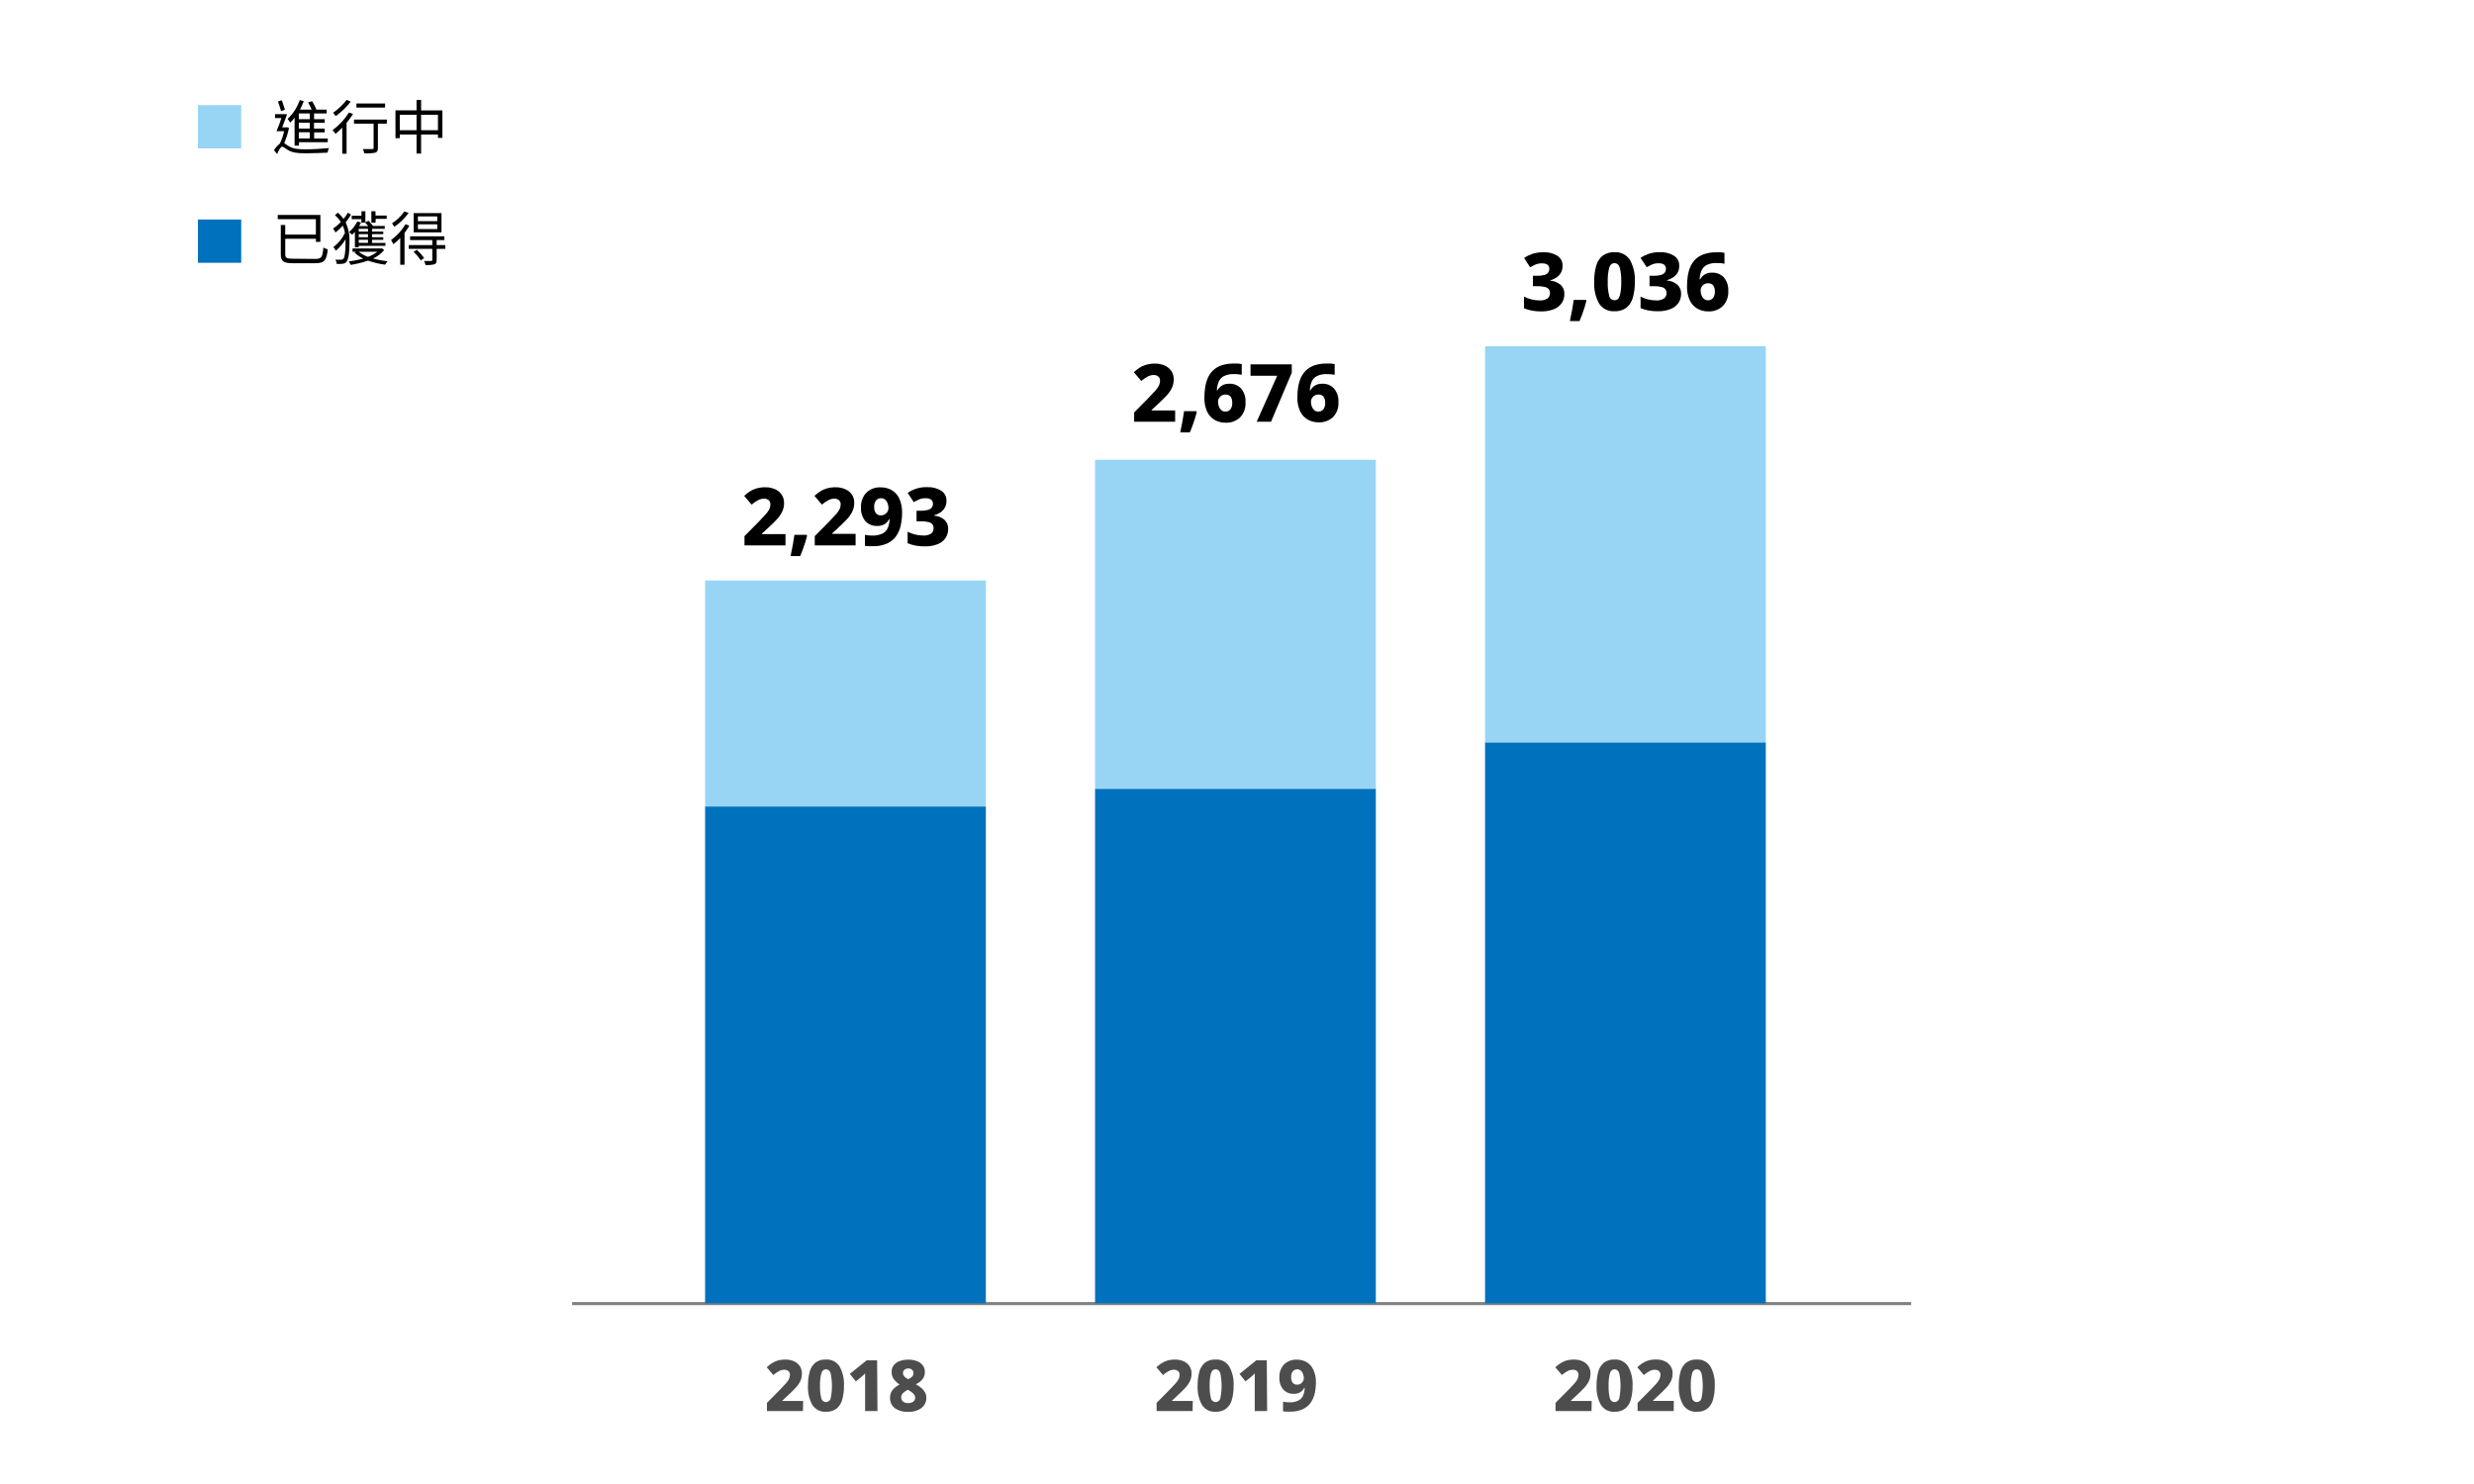
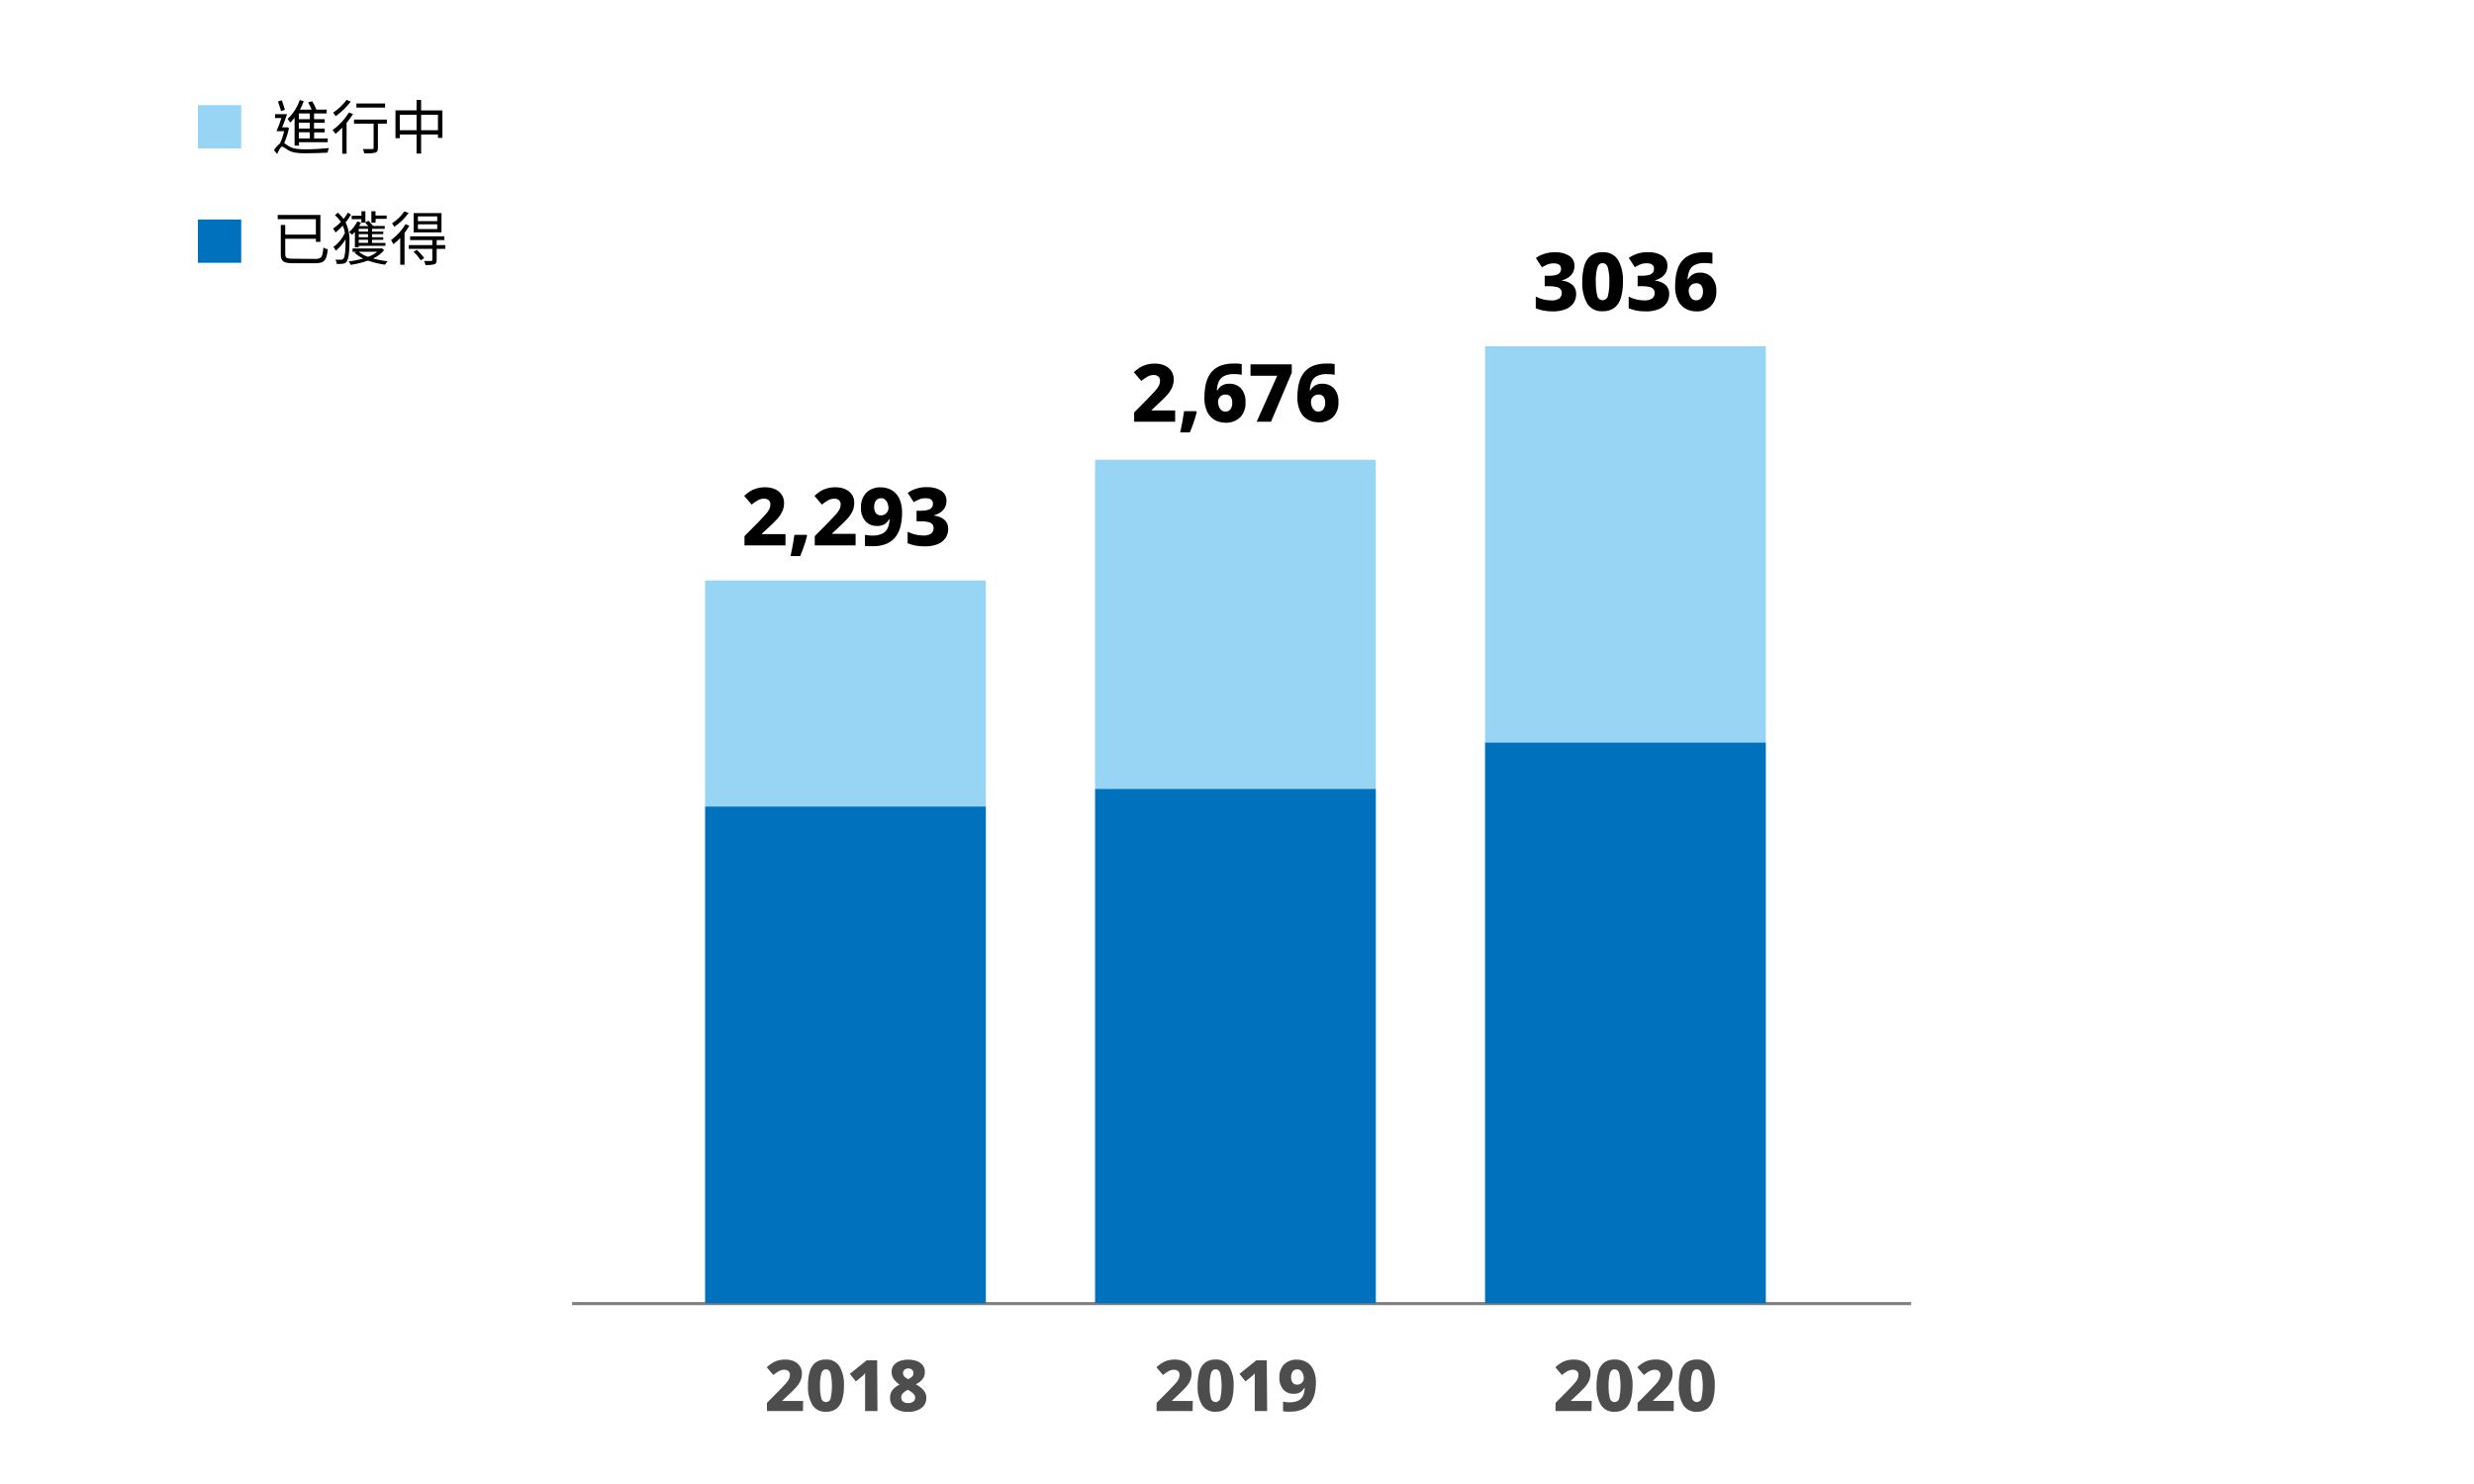
<svg xmlns="http://www.w3.org/2000/svg" viewBox="0 0 800 480">
  <defs>
    <style>.a{fill:none;stroke:gray;stroke-miterlimit:10;}.b{fill:#98d5f4;}.c{fill:#0071bc;}.d{fill:#4d4d4d;}</style>
  </defs>
  <line class="a" x1="185" y1="421.65" x2="618" y2="421.65" />
  <rect class="b" x="228" y="187.76" width="90.79" height="73.11" />
  <rect class="b" x="354.1" y="148.71" width="90.79" height="106.45" />
  <rect class="b" x="480.21" y="112" width="90.79" height="128.17" />
  <rect class="c" x="228" y="260.87" width="90.79" height="160.69" />
  <rect class="c" x="354.1" y="255.16" width="90.79" height="166.4" />
  <rect class="c" x="480.21" y="240.17" width="90.79" height="181.39" />
  <path class="d" d="M259.64,456.41H248v-2.65l4.07-4.11c.83-.86,1.49-1.57,2-2.12a7.06,7.06,0,0,0,1.05-1.46,3.11,3.11,0,0,0,.31-1.35,1.52,1.52,0,0,0-.52-1.27,2,2,0,0,0-1.3-.4,3.67,3.67,0,0,0-1.71.43,10.53,10.53,0,0,0-1.83,1.27l-2.14-2.51a15.23,15.23,0,0,1,1.52-1.21,7.3,7.3,0,0,1,1.9-.92,8.72,8.72,0,0,1,2.63-.35,6.44,6.44,0,0,1,2.85.58,4.43,4.43,0,0,1,1.84,1.59,4.14,4.14,0,0,1,.64,2.29,5.9,5.9,0,0,1-.52,2.51,9,9,0,0,1-1.57,2.23c-.69.73-1.53,1.56-2.53,2.48l-1.7,1.57v.13h6.72Z" />
  <path class="d" d="M272.91,448.2a15.81,15.81,0,0,1-.57,4.53,5.61,5.61,0,0,1-1.84,2.9,5.36,5.36,0,0,1-3.41,1,4.83,4.83,0,0,1-4.43-2.23,11.71,11.71,0,0,1-1.39-6.21,16.27,16.27,0,0,1,.56-4.54,5.62,5.62,0,0,1,1.84-2.91,5.32,5.32,0,0,1,3.42-1A4.83,4.83,0,0,1,271.5,442,11.67,11.67,0,0,1,272.91,448.2Zm-7.75,0a14.61,14.61,0,0,0,.4,4,1.55,1.55,0,0,0,3.06,0,19.9,19.9,0,0,0,0-7.94q-.4-1.35-1.53-1.35t-1.53,1.35A14.71,14.71,0,0,0,265.16,448.2Z" />
  <path class="d" d="M283.74,456.41h-4v-8.86c0-.19,0-.49,0-.89s0-.82,0-1.27,0-.84,0-1.19a7.07,7.07,0,0,1-.5.54l-.6.54-1.89,1.54-1.95-2.44,5.45-4.39h3.38Z" />
  <path class="d" d="M293.7,439.78a8,8,0,0,1,2.72.44,4.19,4.19,0,0,1,1.92,1.32,3.37,3.37,0,0,1,.72,2.2,3.63,3.63,0,0,1-.82,2.45,6.23,6.23,0,0,1-2.08,1.55,12.3,12.3,0,0,1,1.6,1.06,5.32,5.32,0,0,1,1.27,1.41,3.53,3.53,0,0,1,.51,1.9,4,4,0,0,1-1.53,3.28,6.69,6.69,0,0,1-4.33,1.25,6.79,6.79,0,0,1-4.4-1.22,4,4,0,0,1-1.47-3.24,4,4,0,0,1,.89-2.71,7.15,7.15,0,0,1,2.19-1.64,7.4,7.4,0,0,1-1.81-1.67,3.83,3.83,0,0,1-.76-2.45,3.32,3.32,0,0,1,.72-2.17,4.31,4.31,0,0,1,1.94-1.32A8.08,8.08,0,0,1,293.7,439.78ZM291.42,452a1.69,1.69,0,0,0,.56,1.31,2.4,2.4,0,0,0,1.65.51,2.6,2.6,0,0,0,1.74-.49,1.59,1.59,0,0,0,.56-1.26,1.66,1.66,0,0,0-.33-1,3.85,3.85,0,0,0-.82-.79c-.32-.22-.62-.41-.9-.58l-.3-.19a5.94,5.94,0,0,0-1.55,1.06A1.94,1.94,0,0,0,291.42,452Zm2.26-9.36a1.84,1.84,0,0,0-1.2.39,1.29,1.29,0,0,0-.48,1.06,1.59,1.59,0,0,0,.49,1.19,4.35,4.35,0,0,0,1.19.83,5,5,0,0,0,1.17-.76,1.57,1.57,0,0,0,.53-1.26,1.28,1.28,0,0,0-.5-1.06A1.88,1.88,0,0,0,293.68,442.61Z" />
  <path class="d" d="M385.64,456.41H374v-2.65l4.07-4.11c.83-.86,1.49-1.57,2-2.12a7.06,7.06,0,0,0,1.05-1.46,3.11,3.11,0,0,0,.31-1.35,1.52,1.52,0,0,0-.52-1.27,2,2,0,0,0-1.3-.4,3.67,3.67,0,0,0-1.71.43,10.53,10.53,0,0,0-1.83,1.27l-2.14-2.51a15.23,15.23,0,0,1,1.52-1.21,7.3,7.3,0,0,1,1.9-.92,8.72,8.72,0,0,1,2.63-.35,6.44,6.44,0,0,1,2.85.58,4.43,4.43,0,0,1,1.84,1.59,4.14,4.14,0,0,1,.64,2.29,5.9,5.9,0,0,1-.52,2.51,9,9,0,0,1-1.57,2.23c-.69.73-1.53,1.56-2.53,2.48l-1.7,1.57v.13h6.72Z" />
  <path class="d" d="M398.91,448.2a15.81,15.81,0,0,1-.57,4.53,5.61,5.61,0,0,1-1.84,2.9,5.36,5.36,0,0,1-3.41,1,4.83,4.83,0,0,1-4.43-2.23,11.71,11.71,0,0,1-1.39-6.21,16.27,16.27,0,0,1,.56-4.54,5.62,5.62,0,0,1,1.84-2.91,5.32,5.32,0,0,1,3.42-1A4.83,4.83,0,0,1,397.5,442,11.67,11.67,0,0,1,398.91,448.2Zm-7.75,0a14.61,14.61,0,0,0,.4,4,1.55,1.55,0,0,0,3.06,0,19.9,19.9,0,0,0,0-7.94q-.4-1.35-1.53-1.35t-1.53,1.35A14.71,14.71,0,0,0,391.16,448.2Z" />
  <path class="d" d="M409.74,456.41h-4v-8.86c0-.19,0-.49,0-.89s0-.82,0-1.27,0-.84,0-1.19a7.07,7.07,0,0,1-.5.54l-.6.54-1.89,1.54-1.95-2.44,5.45-4.39h3.38Z" />
  <path class="d" d="M425.52,447.09a16.85,16.85,0,0,1-.4,3.7,8.42,8.42,0,0,1-1.36,3,6.46,6.46,0,0,1-2.58,2.06,9.65,9.65,0,0,1-4.06.75c-.32,0-.7,0-1.14,0a9.29,9.29,0,0,1-1.09-.1v-3.13a9.3,9.3,0,0,0,2,.21,6.36,6.36,0,0,0,3-.59,3.29,3.29,0,0,0,1.51-1.64,7.24,7.24,0,0,0,.5-2.44h-.14a4.26,4.26,0,0,1-1.21,1.36,3.83,3.83,0,0,1-2.26.55,4.25,4.25,0,0,1-3.33-1.38,5.63,5.63,0,0,1-1.25-3.91,5.74,5.74,0,0,1,1.52-4.22,5.6,5.6,0,0,1,4.17-1.53,6.16,6.16,0,0,1,3.08.78,5.36,5.36,0,0,1,2.18,2.41A9.19,9.19,0,0,1,425.52,447.09Zm-6-4.18a1.86,1.86,0,0,0-1.45.62,2.87,2.87,0,0,0-.55,2,2.74,2.74,0,0,0,.48,1.71,1.75,1.75,0,0,0,1.47.62,2,2,0,0,0,1.54-.66,2,2,0,0,0,.6-1.39,4.16,4.16,0,0,0-.23-1.35,2.64,2.64,0,0,0-.69-1.08A1.68,1.68,0,0,0,419.54,442.91Z" />
  <path class="d" d="M514.64,456.41H503v-2.65l4.07-4.11c.83-.86,1.49-1.57,2-2.12a7.06,7.06,0,0,0,1.05-1.46,3.11,3.11,0,0,0,.31-1.35,1.52,1.52,0,0,0-.52-1.27,2,2,0,0,0-1.3-.4,3.67,3.67,0,0,0-1.71.43,10.53,10.53,0,0,0-1.83,1.27l-2.14-2.51a15.23,15.23,0,0,1,1.52-1.21,7.3,7.3,0,0,1,1.9-.92,8.72,8.72,0,0,1,2.63-.35,6.44,6.44,0,0,1,2.85.58,4.43,4.43,0,0,1,1.84,1.59,4.14,4.14,0,0,1,.64,2.29,5.9,5.9,0,0,1-.52,2.51,9,9,0,0,1-1.57,2.23c-.69.73-1.53,1.56-2.53,2.48l-1.7,1.57v.13h6.72Z" />
  <path class="d" d="M527.91,448.2a15.81,15.81,0,0,1-.57,4.53,5.61,5.61,0,0,1-1.84,2.9,5.36,5.36,0,0,1-3.41,1,4.83,4.83,0,0,1-4.43-2.23,11.71,11.71,0,0,1-1.39-6.21,16.27,16.27,0,0,1,.56-4.54,5.62,5.62,0,0,1,1.84-2.91,5.32,5.32,0,0,1,3.42-1A4.83,4.83,0,0,1,526.5,442,11.67,11.67,0,0,1,527.91,448.2Zm-7.75,0a14.61,14.61,0,0,0,.4,4,1.55,1.55,0,0,0,3.06,0,19.9,19.9,0,0,0,0-7.94q-.4-1.35-1.53-1.35t-1.53,1.35A14.71,14.71,0,0,0,520.16,448.2Z" />
  <path class="d" d="M541.22,456.41H529.54v-2.65l4.07-4.11c.83-.86,1.49-1.57,2-2.12a6.61,6.61,0,0,0,1-1.46,3,3,0,0,0,.32-1.35,1.52,1.52,0,0,0-.52-1.27,2.06,2.06,0,0,0-1.3-.4,3.64,3.64,0,0,0-1.71.43,10.17,10.17,0,0,0-1.83,1.27l-2.14-2.51A15.23,15.23,0,0,1,531,441a7.23,7.23,0,0,1,1.89-.92,8.84,8.84,0,0,1,2.64-.35,6.44,6.44,0,0,1,2.85.58,4.43,4.43,0,0,1,1.84,1.59,4.14,4.14,0,0,1,.64,2.29,5.76,5.76,0,0,1-.53,2.51,8.71,8.71,0,0,1-1.56,2.23c-.69.73-1.53,1.56-2.53,2.48l-1.7,1.57v.13h6.71Z" />
  <path class="d" d="M554.49,448.2a15.84,15.84,0,0,1-.56,4.53,5.68,5.68,0,0,1-1.84,2.9,5.36,5.36,0,0,1-3.41,1,4.83,4.83,0,0,1-4.43-2.23,11.71,11.71,0,0,1-1.39-6.21,15.91,15.91,0,0,1,.56-4.54,5.56,5.56,0,0,1,1.84-2.91,5.32,5.32,0,0,1,3.42-1,4.84,4.84,0,0,1,4.41,2.23A11.68,11.68,0,0,1,554.49,448.2Zm-7.75,0a14.54,14.54,0,0,0,.41,4,1.55,1.55,0,0,0,3.06,0,19.9,19.9,0,0,0,0-7.94q-.4-1.35-1.53-1.35t-1.53,1.35A14.64,14.64,0,0,0,546.74,448.2Z" />
  <path d="M380,136.41H366.74v-3l4.6-4.65c.94-1,1.68-1.77,2.24-2.4a7.61,7.61,0,0,0,1.18-1.65,3.3,3.3,0,0,0,.35-1.52,1.7,1.7,0,0,0-.58-1.44,2.35,2.35,0,0,0-1.47-.46,4.15,4.15,0,0,0-1.94.5,11.77,11.77,0,0,0-2.07,1.43l-2.41-2.84a17.59,17.59,0,0,1,1.71-1.36,8,8,0,0,1,2.15-1,9.55,9.55,0,0,1,3-.41,7.3,7.3,0,0,1,3.23.67,5.09,5.09,0,0,1,2.08,1.79,4.75,4.75,0,0,1,.73,2.59,6.55,6.55,0,0,1-.6,2.83,10.06,10.06,0,0,1-1.77,2.53c-.78.83-1.73,1.76-2.86,2.8l-1.92,1.77v.16H380Z" />
  <path d="M386.81,133l.18.28c-.15.63-.35,1.33-.59,2.11s-.51,1.56-.8,2.34-.56,1.49-.84,2.13h-3.12c.24-1.11.48-2.28.71-3.53s.41-2.36.54-3.33Z" />
  <path d="M389.46,128.53a21.15,21.15,0,0,1,.24-3.17,12,12,0,0,1,.82-3,7.87,7.87,0,0,1,1.65-2.47,7.32,7.32,0,0,1,2.73-1.69,11.75,11.75,0,0,1,4.05-.61c.37,0,.8,0,1.32,0a10.16,10.16,0,0,1,1.26.16v3.48c-.35-.07-.73-.12-1.13-.17s-.87-.06-1.37-.06a6.84,6.84,0,0,0-3.27.65,3.75,3.75,0,0,0-1.68,1.84,8.31,8.31,0,0,0-.59,2.79h.16a4.66,4.66,0,0,1,1.43-1.54,4.25,4.25,0,0,1,2.42-.62,4.92,4.92,0,0,1,3.85,1.56,6.36,6.36,0,0,1,1.4,4.39A6.47,6.47,0,0,1,401,135a6.34,6.34,0,0,1-4.69,1.72,7,7,0,0,1-3.5-.87,6.13,6.13,0,0,1-2.46-2.68A10.24,10.24,0,0,1,389.46,128.53Zm6.79,4.6a2,2,0,0,0,1.6-.7,3.3,3.3,0,0,0,.61-2.21,3.1,3.1,0,0,0-.52-1.9,1.93,1.93,0,0,0-1.64-.7,2.26,2.26,0,0,0-1.79.73,2.29,2.29,0,0,0-.65,1.59,4.29,4.29,0,0,0,.26,1.49,2.94,2.94,0,0,0,.79,1.22A1.93,1.93,0,0,0,396.25,133.13Z" />
  <path d="M406.36,136.41,413,121.54h-8.63v-3.69h13.34v2.7L411,136.41Z" />
  <path d="M419.52,128.53a22.54,22.54,0,0,1,.23-3.17,12.47,12.47,0,0,1,.82-3,7.87,7.87,0,0,1,1.65-2.47,7.32,7.32,0,0,1,2.73-1.69,11.77,11.77,0,0,1,4.06-.61c.36,0,.8,0,1.31,0a10.16,10.16,0,0,1,1.26.16v3.48c-.34-.07-.72-.12-1.13-.17s-.86-.06-1.36-.06a6.85,6.85,0,0,0-3.28.65,3.75,3.75,0,0,0-1.68,1.84,8.08,8.08,0,0,0-.58,2.79h.15a4.77,4.77,0,0,1,1.43-1.54,4.28,4.28,0,0,1,2.42-.62,4.92,4.92,0,0,1,3.85,1.56,6.31,6.31,0,0,1,1.4,4.39,6.46,6.46,0,0,1-1.72,4.81,6.37,6.37,0,0,1-4.7,1.72,7,7,0,0,1-3.49-.87,6.07,6.07,0,0,1-2.46-2.68A10.11,10.11,0,0,1,419.52,128.53Zm6.78,4.6a2,2,0,0,0,1.6-.7,3.3,3.3,0,0,0,.61-2.21,3.1,3.1,0,0,0-.52-1.9,1.91,1.91,0,0,0-1.63-.7,2.28,2.28,0,0,0-1.8.73,2.34,2.34,0,0,0-.65,1.59,4.54,4.54,0,0,0,.26,1.49,3,3,0,0,0,.8,1.22A1.91,1.91,0,0,0,426.3,133.13Z" />
-   <path d="M505.27,86a4.42,4.42,0,0,1-.54,2.24,4.83,4.83,0,0,1-1.47,1.55,6.91,6.91,0,0,1-2,.89v.08a6.1,6.1,0,0,1,3.4,1.37,3.78,3.78,0,0,1,1.2,3,5.19,5.19,0,0,1-.81,2.84,5.48,5.48,0,0,1-2.48,2,10.68,10.68,0,0,1-4.33.75,15.26,15.26,0,0,1-2.95-.26,13.69,13.69,0,0,1-2.48-.75V95.94a10.66,10.66,0,0,0,2.49.92,10.77,10.77,0,0,0,2.4.3,4.37,4.37,0,0,0,2.74-.64,2.16,2.16,0,0,0,.77-1.75,2,2,0,0,0-.37-1.2,2.28,2.28,0,0,0-1.29-.75,9.63,9.63,0,0,0-2.58-.26h-1.28V89.2H497a8.17,8.17,0,0,0,2.45-.28,2.32,2.32,0,0,0,1.21-.8A2,2,0,0,0,501,87c0-1.22-.8-1.82-2.39-1.82a5.22,5.22,0,0,0-2.28.47,17.3,17.3,0,0,0-1.55.8l-1.95-3a11.1,11.1,0,0,1,2.6-1.31,10.89,10.89,0,0,1,3.69-.54,7.91,7.91,0,0,1,4.53,1.15A3.68,3.68,0,0,1,505.27,86Z" />
-   <path d="M512.81,97l.18.28c-.15.63-.35,1.33-.59,2.11s-.51,1.56-.8,2.34-.56,1.49-.84,2.13h-3.12c.24-1.11.48-2.28.71-3.53s.41-2.36.54-3.33Z" />
-   <path d="M528.65,91.13a18.2,18.2,0,0,1-.64,5.12,6.45,6.45,0,0,1-2.08,3.28,6.05,6.05,0,0,1-3.86,1.14,5.47,5.47,0,0,1-5-2.52,13.23,13.23,0,0,1-1.57-7,18,18,0,0,1,.64-5.14,6.38,6.38,0,0,1,2.08-3.29,6.05,6.05,0,0,1,3.86-1.14,5.47,5.47,0,0,1,5,2.52A13.19,13.19,0,0,1,528.65,91.13Zm-8.77,0a16.52,16.52,0,0,0,.46,4.48,1.77,1.77,0,0,0,1.73,1.5c.85,0,1.42-.5,1.73-1.5a16.6,16.6,0,0,0,.45-4.48,16.89,16.89,0,0,0-.45-4.49c-.31-1-.88-1.52-1.73-1.52s-1.43.51-1.73,1.52A16.81,16.81,0,0,0,519.88,91.13Z" />
-   <path d="M543,86a4.42,4.42,0,0,1-.54,2.24A4.83,4.83,0,0,1,541,89.74a6.91,6.91,0,0,1-2,.89v.08a6.1,6.1,0,0,1,3.4,1.37,3.78,3.78,0,0,1,1.2,3,5.19,5.19,0,0,1-.81,2.84,5.48,5.48,0,0,1-2.48,2,10.68,10.68,0,0,1-4.33.75,15.26,15.26,0,0,1-3-.26,13.93,13.93,0,0,1-2.48-.75V95.94a11.07,11.07,0,0,0,4.89,1.22,4.37,4.37,0,0,0,2.74-.64,2.16,2.16,0,0,0,.77-1.75,2,2,0,0,0-.37-1.2,2.28,2.28,0,0,0-1.29-.75,9.63,9.63,0,0,0-2.58-.26H533.4V89.2h1.3a8.17,8.17,0,0,0,2.45-.28,2.32,2.32,0,0,0,1.21-.8,2,2,0,0,0,.35-1.15c0-1.22-.8-1.82-2.39-1.82a5.22,5.22,0,0,0-2.28.47,17.3,17.3,0,0,0-1.55.8l-2-3a11.1,11.1,0,0,1,2.6-1.31,10.91,10.91,0,0,1,3.7-.54,7.9,7.9,0,0,1,4.52,1.15A3.68,3.68,0,0,1,543,86Z" />
-   <path d="M545.52,92.53a22.54,22.54,0,0,1,.23-3.17,12.47,12.47,0,0,1,.82-3,7.87,7.87,0,0,1,1.65-2.47A7.32,7.32,0,0,1,551,82.22a11.77,11.77,0,0,1,4.06-.61c.36,0,.8,0,1.31,0a10.16,10.16,0,0,1,1.26.16V85.3c-.34-.07-.72-.12-1.13-.17s-.86-.06-1.36-.06a6.85,6.85,0,0,0-3.28.65,3.75,3.75,0,0,0-1.68,1.84,8.32,8.32,0,0,0-.58,2.79h.16a4.56,4.56,0,0,1,1.43-1.54,4.22,4.22,0,0,1,2.41-.62,4.91,4.91,0,0,1,3.85,1.56,6.31,6.31,0,0,1,1.41,4.39A6.47,6.47,0,0,1,557.08,99a6.37,6.37,0,0,1-4.7,1.72,7,7,0,0,1-3.49-.87,6.07,6.07,0,0,1-2.46-2.68A10.11,10.11,0,0,1,545.52,92.53Zm6.79,4.6a2,2,0,0,0,1.59-.7,3.3,3.3,0,0,0,.62-2.21,3.17,3.17,0,0,0-.52-1.9,1.94,1.94,0,0,0-1.64-.7,2.28,2.28,0,0,0-1.8.73,2.34,2.34,0,0,0-.65,1.59,4.54,4.54,0,0,0,.26,1.49,3,3,0,0,0,.8,1.22A1.91,1.91,0,0,0,552.31,97.13Z" />
+   <path d="M509.12,86a4.42,4.42,0,0,1-.54,2.24,4.83,4.83,0,0,1-1.47,1.55,6.86,6.86,0,0,1-2.05.89v.08a6.13,6.13,0,0,1,3.41,1.37,3.78,3.78,0,0,1,1.2,3,5.19,5.19,0,0,1-.81,2.84,5.53,5.53,0,0,1-2.48,2,10.68,10.68,0,0,1-4.33.75,15.26,15.26,0,0,1-2.95-.26,14,14,0,0,1-2.49-.75V95.94a11.16,11.16,0,0,0,4.89,1.22,4.4,4.4,0,0,0,2.75-.64,2.15,2.15,0,0,0,.76-1.75,2,2,0,0,0-.36-1.2,2.28,2.28,0,0,0-1.29-.75,9.72,9.72,0,0,0-2.59-.26H499.5V89.2h1.3a8.22,8.22,0,0,0,2.45-.28,2.25,2.25,0,0,0,1.2-.8A1.91,1.91,0,0,0,504.8,87c0-1.22-.79-1.82-2.39-1.82a5.15,5.15,0,0,0-2.27.47,17.3,17.3,0,0,0-1.55.8l-1.95-3a10.38,10.38,0,0,1,6.29-1.85,7.91,7.91,0,0,1,4.53,1.15A3.68,3.68,0,0,1,509.12,86Z" />
+   <path d="M524.8,91.13a17.84,17.84,0,0,1-.64,5.12,6.39,6.39,0,0,1-2.08,3.28,6.05,6.05,0,0,1-3.86,1.14,5.47,5.47,0,0,1-5-2.52,13.33,13.33,0,0,1-1.57-7,18,18,0,0,1,.64-5.14,6.38,6.38,0,0,1,2.08-3.29,6.05,6.05,0,0,1,3.86-1.14,5.47,5.47,0,0,1,5,2.52A13.19,13.19,0,0,1,524.8,91.13Zm-8.76,0a16.6,16.6,0,0,0,.45,4.48,1.75,1.75,0,0,0,3.46,0,16.6,16.6,0,0,0,.45-4.48,16.89,16.89,0,0,0-.45-4.49c-.3-1-.88-1.52-1.73-1.52s-1.43.51-1.73,1.52A16.89,16.89,0,0,0,516,91.13Z" />
+   <path d="M539.18,86a4.43,4.43,0,0,1-.55,2.24,4.63,4.63,0,0,1-1.47,1.55,6.91,6.91,0,0,1-2,.89v.08a6.17,6.17,0,0,1,3.41,1.37,3.81,3.81,0,0,1,1.19,3,5.27,5.27,0,0,1-.8,2.84,5.56,5.56,0,0,1-2.49,2,10.68,10.68,0,0,1-4.33.75,15.26,15.26,0,0,1-3-.26,13.93,13.93,0,0,1-2.48-.75V95.94a10.73,10.73,0,0,0,2.5.92,10.62,10.62,0,0,0,2.39.3,4.37,4.37,0,0,0,2.74-.64,2.16,2.16,0,0,0,.77-1.75,1.93,1.93,0,0,0-.37-1.2,2.29,2.29,0,0,0-1.28-.75,9.77,9.77,0,0,0-2.59-.26h-1.27V89.2h1.3a8.15,8.15,0,0,0,2.44-.28,2.32,2.32,0,0,0,1.21-.8,2,2,0,0,0,.35-1.15c0-1.22-.8-1.82-2.39-1.82a5.22,5.22,0,0,0-2.28.47,16.89,16.89,0,0,0-1.54.8l-1.95-3A10.32,10.32,0,0,1,533,81.58a7.9,7.9,0,0,1,4.52,1.15A3.69,3.69,0,0,1,539.18,86Z" />
+   <path d="M541.67,92.53a22.54,22.54,0,0,1,.23-3.17,12.47,12.47,0,0,1,.82-3,7.73,7.73,0,0,1,1.66-2.47,7.28,7.28,0,0,1,2.72-1.69,11.81,11.81,0,0,1,4.06-.61c.36,0,.8,0,1.31,0a9.91,9.91,0,0,1,1.26.16V85.3c-.34-.07-.72-.12-1.13-.17s-.86-.06-1.36-.06a6.85,6.85,0,0,0-3.28.65,3.69,3.69,0,0,0-1.67,1.84,8.07,8.07,0,0,0-.59,2.79h.16a4.56,4.56,0,0,1,1.43-1.54,4.23,4.23,0,0,1,2.42-.62,4.9,4.9,0,0,1,3.84,1.56A6.31,6.31,0,0,1,555,94.14,6.47,6.47,0,0,1,553.23,99a6.34,6.34,0,0,1-4.69,1.72,7,7,0,0,1-3.5-.87,6.13,6.13,0,0,1-2.46-2.68A10.11,10.11,0,0,1,541.67,92.53Zm6.79,4.6a2,2,0,0,0,1.6-.7,3.35,3.35,0,0,0,.61-2.21,3.17,3.17,0,0,0-.52-1.9,1.94,1.94,0,0,0-1.64-.7,2.29,2.29,0,0,0-1.8.73,2.34,2.34,0,0,0-.65,1.59,4.31,4.31,0,0,0,.27,1.49,2.84,2.84,0,0,0,.79,1.22A1.91,1.91,0,0,0,548.46,97.13Z" />
  <path d="M254,176.41H240.74v-3l4.6-4.65c.94-1,1.68-1.77,2.24-2.4a7.61,7.61,0,0,0,1.18-1.65,3.3,3.3,0,0,0,.35-1.52,1.7,1.7,0,0,0-.58-1.44,2.35,2.35,0,0,0-1.47-.46,4.15,4.15,0,0,0-1.94.5,11.77,11.77,0,0,0-2.07,1.43l-2.41-2.84a17.59,17.59,0,0,1,1.71-1.36,8,8,0,0,1,2.15-1,9.55,9.55,0,0,1,3-.41,7.3,7.3,0,0,1,3.23.67,5.09,5.09,0,0,1,2.08,1.79,4.75,4.75,0,0,1,.73,2.59,6.55,6.55,0,0,1-.6,2.83,10.06,10.06,0,0,1-1.77,2.53c-.78.83-1.73,1.76-2.86,2.8l-1.92,1.77v.16H254Z" />
  <path d="M260.81,173l.18.28c-.15.63-.35,1.33-.59,2.11s-.51,1.56-.8,2.34-.56,1.49-.84,2.13h-3.12c.24-1.11.48-2.28.71-3.53s.41-2.36.54-3.33Z" />
  <path d="M276.67,176.41H263.46v-3l4.61-4.65c.93-1,1.68-1.77,2.23-2.4a7.28,7.28,0,0,0,1.18-1.65,3.3,3.3,0,0,0,.36-1.52,1.7,1.7,0,0,0-.59-1.44,2.35,2.35,0,0,0-1.47-.46,4.18,4.18,0,0,0-1.94.5,11.37,11.37,0,0,0-2.06,1.43l-2.42-2.84a17.73,17.73,0,0,1,1.72-1.36,7.89,7.89,0,0,1,2.14-1,9.62,9.62,0,0,1,3-.41,7.25,7.25,0,0,1,3.22.67A5,5,0,0,1,275.5,160a4.66,4.66,0,0,1,.73,2.59,6.55,6.55,0,0,1-.6,2.83,10.06,10.06,0,0,1-1.77,2.53c-.78.83-1.73,1.76-2.86,2.8l-1.92,1.77v.16h7.59Z" />
  <path d="M291.7,165.88a18.07,18.07,0,0,1-.46,4.17,9.33,9.33,0,0,1-1.53,3.45,7.24,7.24,0,0,1-2.91,2.32,10.84,10.84,0,0,1-4.59.85c-.37,0-.79,0-1.29,0s-.9-.07-1.23-.12V173a11,11,0,0,0,2.28.23,7.2,7.2,0,0,0,3.42-.66,3.68,3.68,0,0,0,1.71-1.86,8.25,8.25,0,0,0,.57-2.76h-.16a4.72,4.72,0,0,1-1.38,1.54,4.34,4.34,0,0,1-2.54.62,4.81,4.81,0,0,1-3.77-1.56,6.36,6.36,0,0,1-1.41-4.42,6.48,6.48,0,0,1,1.72-4.77,6.33,6.33,0,0,1,4.7-1.73,6.94,6.94,0,0,1,3.49.89,6.12,6.12,0,0,1,2.47,2.71A10.44,10.44,0,0,1,291.7,165.88Zm-6.76-4.73a2.08,2.08,0,0,0-1.64.7,3.24,3.24,0,0,0-.62,2.21,3.06,3.06,0,0,0,.54,1.92,2,2,0,0,0,1.67.71,2.23,2.23,0,0,0,1.74-.75,2.28,2.28,0,0,0,.67-1.57,4.38,4.38,0,0,0-.26-1.52,2.92,2.92,0,0,0-.78-1.22A1.85,1.85,0,0,0,284.94,161.15Z" />
  <path d="M306.05,162a4.33,4.33,0,0,1-.55,2.24,4.7,4.7,0,0,1-1.46,1.55,6.86,6.86,0,0,1-2.05.89v.08a6.13,6.13,0,0,1,3.41,1.37,3.78,3.78,0,0,1,1.2,3,5.19,5.19,0,0,1-.81,2.84,5.53,5.53,0,0,1-2.48,2,10.68,10.68,0,0,1-4.33.75,15.26,15.26,0,0,1-3-.26,14,14,0,0,1-2.49-.75v-3.72a11.16,11.16,0,0,0,4.89,1.22,4.4,4.4,0,0,0,2.75-.64,2.15,2.15,0,0,0,.76-1.75,2,2,0,0,0-.36-1.2,2.28,2.28,0,0,0-1.29-.75,9.72,9.72,0,0,0-2.59-.26h-1.27V165.2h1.3a8.1,8.1,0,0,0,2.44-.28,2.24,2.24,0,0,0,1.21-.8,1.91,1.91,0,0,0,.35-1.15c0-1.22-.79-1.82-2.39-1.82a5.15,5.15,0,0,0-2.27.47,16,16,0,0,0-1.55.8l-1.95-3a10.38,10.38,0,0,1,6.29-1.85,7.91,7.91,0,0,1,4.53,1.15A3.68,3.68,0,0,1,306.05,162Z" />
  <rect class="b" x="64" y="34" width="14" height="14" />
  <rect class="c" x="64" y="71" width="14" height="14" />
  <path d="M93.45,41.4a24.68,24.68,0,0,1-1.55,4.9c.36.21.81.58,1.52,1,1.34.82,3,1,5.31,1,2.44,0,5.51-.19,7.64-.4a5.09,5.09,0,0,0-.44,1.47c-1.4.09-5,.21-7.25.21-2.51,0-4.16-.21-5.57-1.05-.76-.46-1.46-1.1-1.9-1.1s-1.06,1.2-1.61,2.39l-1-1.27a8.47,8.47,0,0,1,1.9-2.11,17.15,17.15,0,0,0,1.37-4H89.41A44.25,44.25,0,0,0,91,38.19H88.93V36.92h3.9c-.48,1.37-1.07,3-1.58,4.28h1.31l.25-.06Zm-2.56-5.47c-.23-.83-.67-2.13-1-3.11l1.24-.38c.34,1,.77,2.24,1,3.06Zm4.37,2.15a15.92,15.92,0,0,1-1.41,1.59A9.13,9.13,0,0,0,93,38.46a15,15,0,0,0,3.93-6.1l1.29.36A21.65,21.65,0,0,1,97,35.46h3.78a22.85,22.85,0,0,0-1.14-2.34l1.29-.38a15.92,15.92,0,0,1,1.39,2.72h3.32v1.23h-4.08v1.85H105v1.19h-3.46v1.88H105v1.2h-3.42v2h4.4V46h-9.3v1.1H95.26Zm4.92-1.39H96.63v1.85h3.55Zm0,3H96.63v1.88h3.55Zm0,3.08H96.63v2h3.55Z" />
  <path d="M114.16,36.86a23.75,23.75,0,0,1-2.09,2.87v10h-1.4V41.29a24,24,0,0,1-2.15,2,11.69,11.69,0,0,0-1-1.18,20.66,20.66,0,0,0,5.32-5.72Zm-.74-4a23.34,23.34,0,0,1-4.86,4.71,10.55,10.55,0,0,0-.84-1.12,18.93,18.93,0,0,0,4.35-4.13ZM125.07,40H122.2v7.84c0,.88-.21,1.31-.84,1.54a14.25,14.25,0,0,1-3.57.21,5.49,5.49,0,0,0-.45-1.37c1.34,0,2.6,0,3,0s.47-.09.47-.42V40h-6.34V38.67h10.64Zm-.55-5.21h-9.27V33.48h9.27Z" />
  <path d="M143.06,35.71V44.6h-1.44V43.51h-5.45v6.16H134.7V43.51h-5.43v1.18h-1.39v-9h6.82V32.32h1.47v3.39Zm-8.36,6.41v-5h-5.43v5Zm6.92,0v-5h-5.45v5Z" />
  <path d="M101.93,83.75c2.07,0,2.37-.63,2.64-3.69a3.93,3.93,0,0,0,1.42.57c-.36,3.48-1,4.51-4.08,4.51H94.8c-3,0-4-.54-4-2.87v-9.5h1.43v3.11h9.91v-5H89.81V69.52H103.6v8.7h-1.45v-1H92.24v5c0,1.19.42,1.46,2.47,1.46Z" />
  <path d="M113.5,69.41a18.32,18.32,0,0,1-1.73,2.52A13.91,13.91,0,0,1,113,78.49c0,2.69-.19,5.09-.93,6.15a1.6,1.6,0,0,1-1,.63,9.11,9.11,0,0,1-2.19.09,3,3,0,0,0-.42-1.38,14.4,14.4,0,0,0,2.06,0,.79.79,0,0,0,.58-.35c.46-.62.63-2.75.63-5.2,0-.34,0-.69,0-1a15.14,15.14,0,0,1-3.13,3.67,4.49,4.49,0,0,0-.8-1.2,12,12,0,0,0,3.74-4.56,9.29,9.29,0,0,0-.68-2.35,18.34,18.34,0,0,1-2.38,2.2,6,6,0,0,0-.79-1.27,13.09,13.09,0,0,0,2.54-2.15,11.54,11.54,0,0,0-1.92-2.2l.95-.78a12.82,12.82,0,0,1,1.83,2,11.49,11.49,0,0,0,1.4-2Zm10.73,11.47a9.84,9.84,0,0,1-3.59,2.72,26.73,26.73,0,0,0,4.71.89,4.92,4.92,0,0,0-.81,1.12A27.39,27.39,0,0,1,119,84.3a31.29,31.29,0,0,1-5.61,1.37,3.75,3.75,0,0,0-.64-1.12,29.09,29.09,0,0,0,4.71-.93,10.34,10.34,0,0,1-2.83-1.92l.57-.25H114V80.37h9.22l.25-.06Zm-7.35-10h-3.15v-1.1h3.15V68.34h1.27v3.59l1-.53a19.74,19.74,0,0,1,1.5,1.69h3.76V74h-4.1v.9h3.63v.83H120.3v1h3.63v.84H120.3v1h4.33v.93H116V80h-1.24V75c-.3.36-.59.65-.87.93a12.11,12.11,0,0,0-1-.87,11.18,11.18,0,0,0,2.66-3.44l1.2.38a12.35,12.35,0,0,1-.61,1.12h2.94a11.82,11.82,0,0,0-1-1.12v0h-1.27ZM119,74h-3v.9h3Zm0,1.73h-3v1h3Zm0,1.81h-3v1h3Zm-3,3.89a9.69,9.69,0,0,0,3,1.65,10.54,10.54,0,0,0,3-1.65Zm5.42-9.4h-1.33V68.34h1.33v1.37h3.62v1.08H121.5Z" />
  <path d="M132.37,73a22.12,22.12,0,0,1-1.56,2.34v10.3h-1.39V77a18.15,18.15,0,0,1-2.22,2,9.72,9.72,0,0,0-.74-1.35,17.71,17.71,0,0,0,4.67-5.13Zm-.23-4.12a18.91,18.91,0,0,1-4.64,4.5,6.16,6.16,0,0,0-.74-1.14,14.5,14.5,0,0,0,4-3.87ZM144,80.48H141.2v3.65c0,.76-.17,1.12-.72,1.35a9.71,9.71,0,0,1-2.89.23,4.93,4.93,0,0,0-.46-1.3c1.07,0,2,0,2.28,0s.38-.09.38-.34V80.48h-7.61V79.27h7.61V77.65h-7.18V76.43h11.08v1.22H141.2v1.62H144Zm-1.24-5.32h-9V68.93h9Zm-8,5.64a16.86,16.86,0,0,1,2.41,2.65l-1.08.76a17.73,17.73,0,0,0-2.34-2.76ZM141.39,70h-6.25v1.52h6.25Zm0,2.55h-6.25v1.54h6.25Z" />
</svg>
